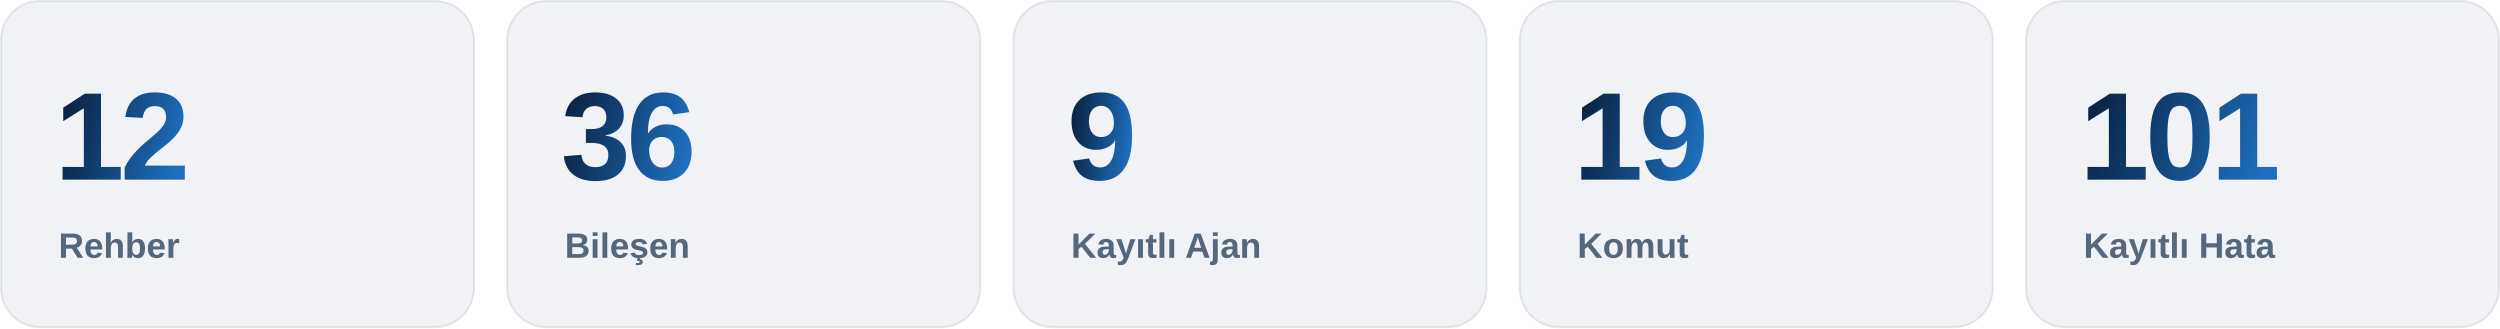
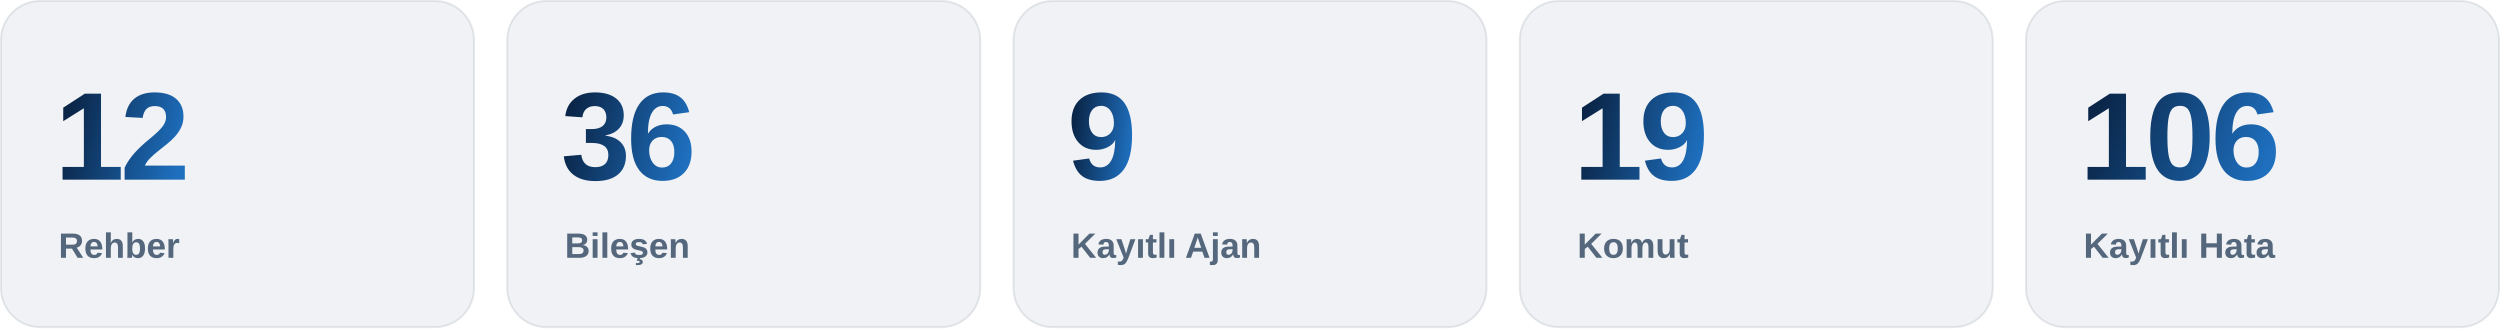
- <svg xmlns="http://www.w3.org/2000/svg" width="1280" height="168" viewBox="0 0 1280 168" role="img" aria-label="12 Rehber, 36 Bileşen, 9 Kayıtlı Ajan, 19 Komut, 101 Kayıtlı Hata">
+ <svg xmlns="http://www.w3.org/2000/svg" width="1280" height="168" viewBox="0 0 1280 168" role="img" aria-label="12 Rehber, 36 Bileşen, 9 Kayıtlı Ajan, 19 Komut, 106 Kayıtlı Hata">
  <defs>
    <linearGradient id="stat-ink" x1="0.008" y1="0.413" x2="0.992" y2="0.587">
      <stop offset="0%" stop-color="#0a2547" />
      <stop offset="100%" stop-color="#1e6fbe" />
    </linearGradient>
  </defs>
  <g transform="translate(0.0 0)">
    <rect x="0.5" y="0.5" width="242.2" height="167" rx="20" fill="#f7f9fb" />
    <rect x="0.5" y="0.5" width="242.2" height="167" rx="20" fill="rgb(16,32,52)" fill-opacity="0.028" stroke="rgb(16,32,52)" stroke-opacity="0.1" />
    <text x="28" y="92" font-family="-apple-system, BlinkMacSystemFont, 'Segoe UI', 'Helvetica Neue', Arial, sans-serif" font-size="64" font-weight="800" letter-spacing="-2" fill="url(#stat-ink)">12</text>
    <text x="30" y="132" font-family="-apple-system, BlinkMacSystemFont, 'Segoe UI', 'Helvetica Neue', Arial, sans-serif" font-size="18" font-weight="600" fill="#54677c">Rehber</text>
  </g>
  <g transform="translate(259.2 0)">
    <rect x="0.5" y="0.5" width="242.2" height="167" rx="20" fill="#f7f9fb" />
    <rect x="0.5" y="0.5" width="242.2" height="167" rx="20" fill="rgb(16,32,52)" fill-opacity="0.028" stroke="rgb(16,32,52)" stroke-opacity="0.1" />
    <text x="28" y="92" font-family="-apple-system, BlinkMacSystemFont, 'Segoe UI', 'Helvetica Neue', Arial, sans-serif" font-size="64" font-weight="800" letter-spacing="-2" fill="url(#stat-ink)">36</text>
    <text x="30" y="132" font-family="-apple-system, BlinkMacSystemFont, 'Segoe UI', 'Helvetica Neue', Arial, sans-serif" font-size="18" font-weight="600" fill="#54677c">Bileşen</text>
  </g>
  <g transform="translate(518.4 0)">
    <rect x="0.5" y="0.5" width="242.2" height="167" rx="20" fill="#f7f9fb" />
    <rect x="0.5" y="0.5" width="242.2" height="167" rx="20" fill="rgb(16,32,52)" fill-opacity="0.028" stroke="rgb(16,32,52)" stroke-opacity="0.1" />
    <text x="28" y="92" font-family="-apple-system, BlinkMacSystemFont, 'Segoe UI', 'Helvetica Neue', Arial, sans-serif" font-size="64" font-weight="800" letter-spacing="-2" fill="url(#stat-ink)">9</text>
    <text x="30" y="132" font-family="-apple-system, BlinkMacSystemFont, 'Segoe UI', 'Helvetica Neue', Arial, sans-serif" font-size="18" font-weight="600" fill="#54677c">Kayıtlı Ajan</text>
  </g>
  <g transform="translate(777.6 0)">
    <rect x="0.5" y="0.5" width="242.2" height="167" rx="20" fill="#f7f9fb" />
    <rect x="0.5" y="0.5" width="242.2" height="167" rx="20" fill="rgb(16,32,52)" fill-opacity="0.028" stroke="rgb(16,32,52)" stroke-opacity="0.1" />
    <text x="28" y="92" font-family="-apple-system, BlinkMacSystemFont, 'Segoe UI', 'Helvetica Neue', Arial, sans-serif" font-size="64" font-weight="800" letter-spacing="-2" fill="url(#stat-ink)">19</text>
    <text x="30" y="132" font-family="-apple-system, BlinkMacSystemFont, 'Segoe UI', 'Helvetica Neue', Arial, sans-serif" font-size="18" font-weight="600" fill="#54677c">Komut</text>
  </g>
  <g transform="translate(1036.8 0)">
    <rect x="0.5" y="0.5" width="242.2" height="167" rx="20" fill="#f7f9fb" />
    <rect x="0.5" y="0.5" width="242.2" height="167" rx="20" fill="rgb(16,32,52)" fill-opacity="0.028" stroke="rgb(16,32,52)" stroke-opacity="0.1" />
-     <text x="28" y="92" font-family="-apple-system, BlinkMacSystemFont, 'Segoe UI', 'Helvetica Neue', Arial, sans-serif" font-size="64" font-weight="800" letter-spacing="-2" fill="url(#stat-ink)">101</text>
+     <text x="28" y="92" font-family="-apple-system, BlinkMacSystemFont, 'Segoe UI', 'Helvetica Neue', Arial, sans-serif" font-size="64" font-weight="800" letter-spacing="-2" fill="url(#stat-ink)">106</text>
    <text x="30" y="132" font-family="-apple-system, BlinkMacSystemFont, 'Segoe UI', 'Helvetica Neue', Arial, sans-serif" font-size="18" font-weight="600" fill="#54677c">Kayıtlı Hata</text>
  </g>
</svg>
